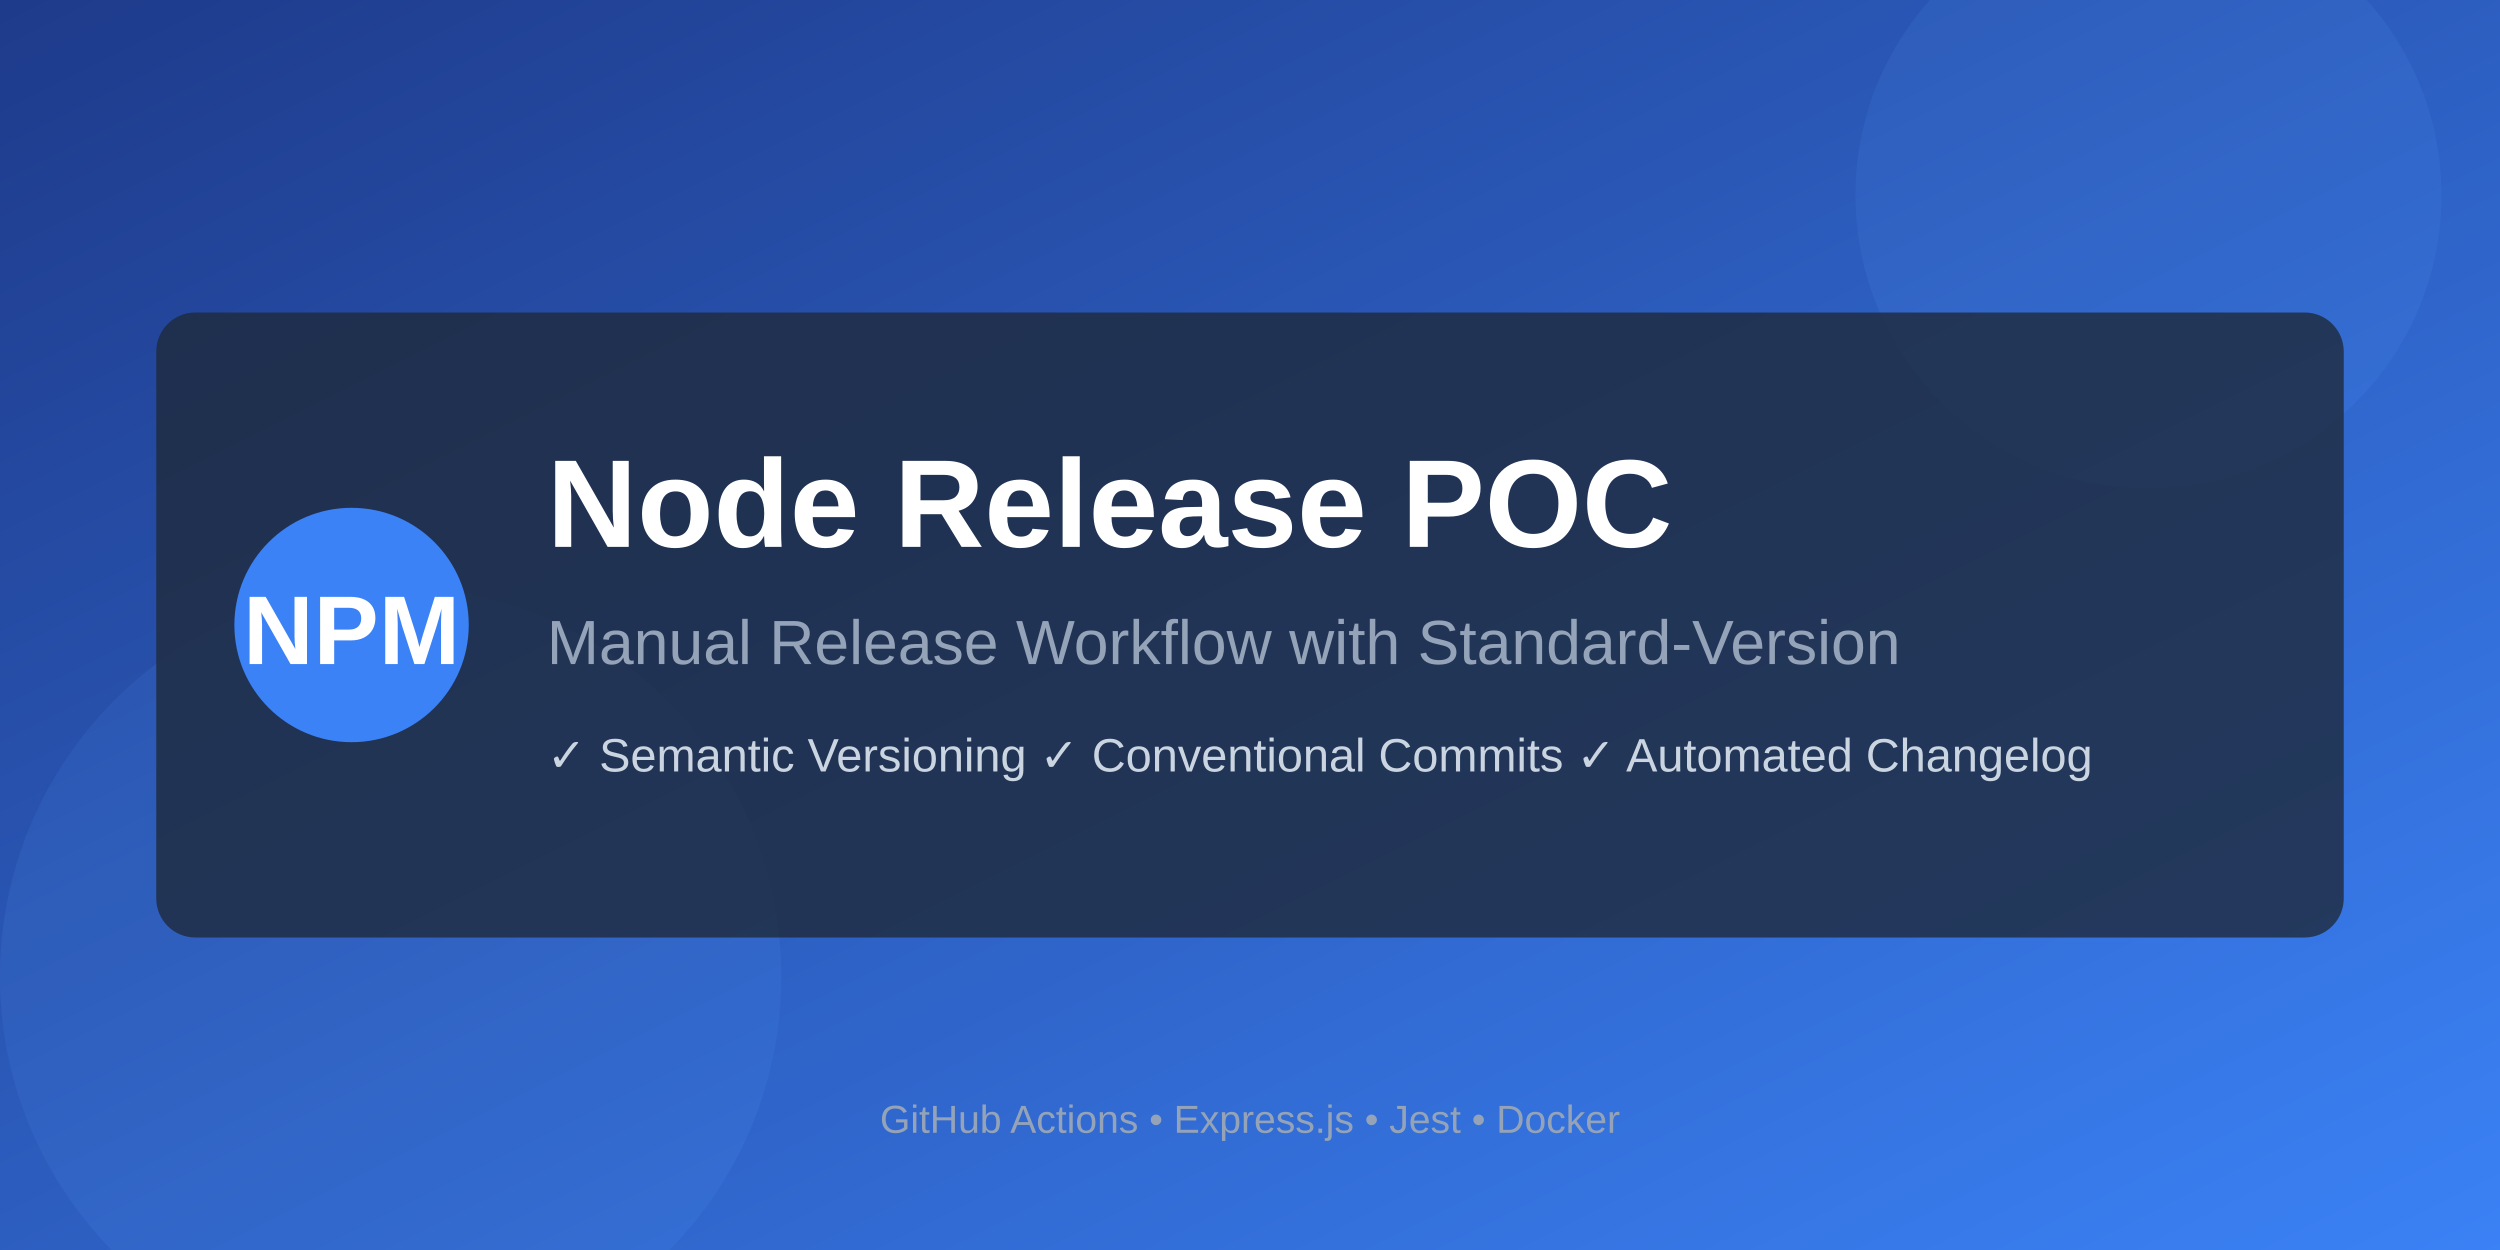
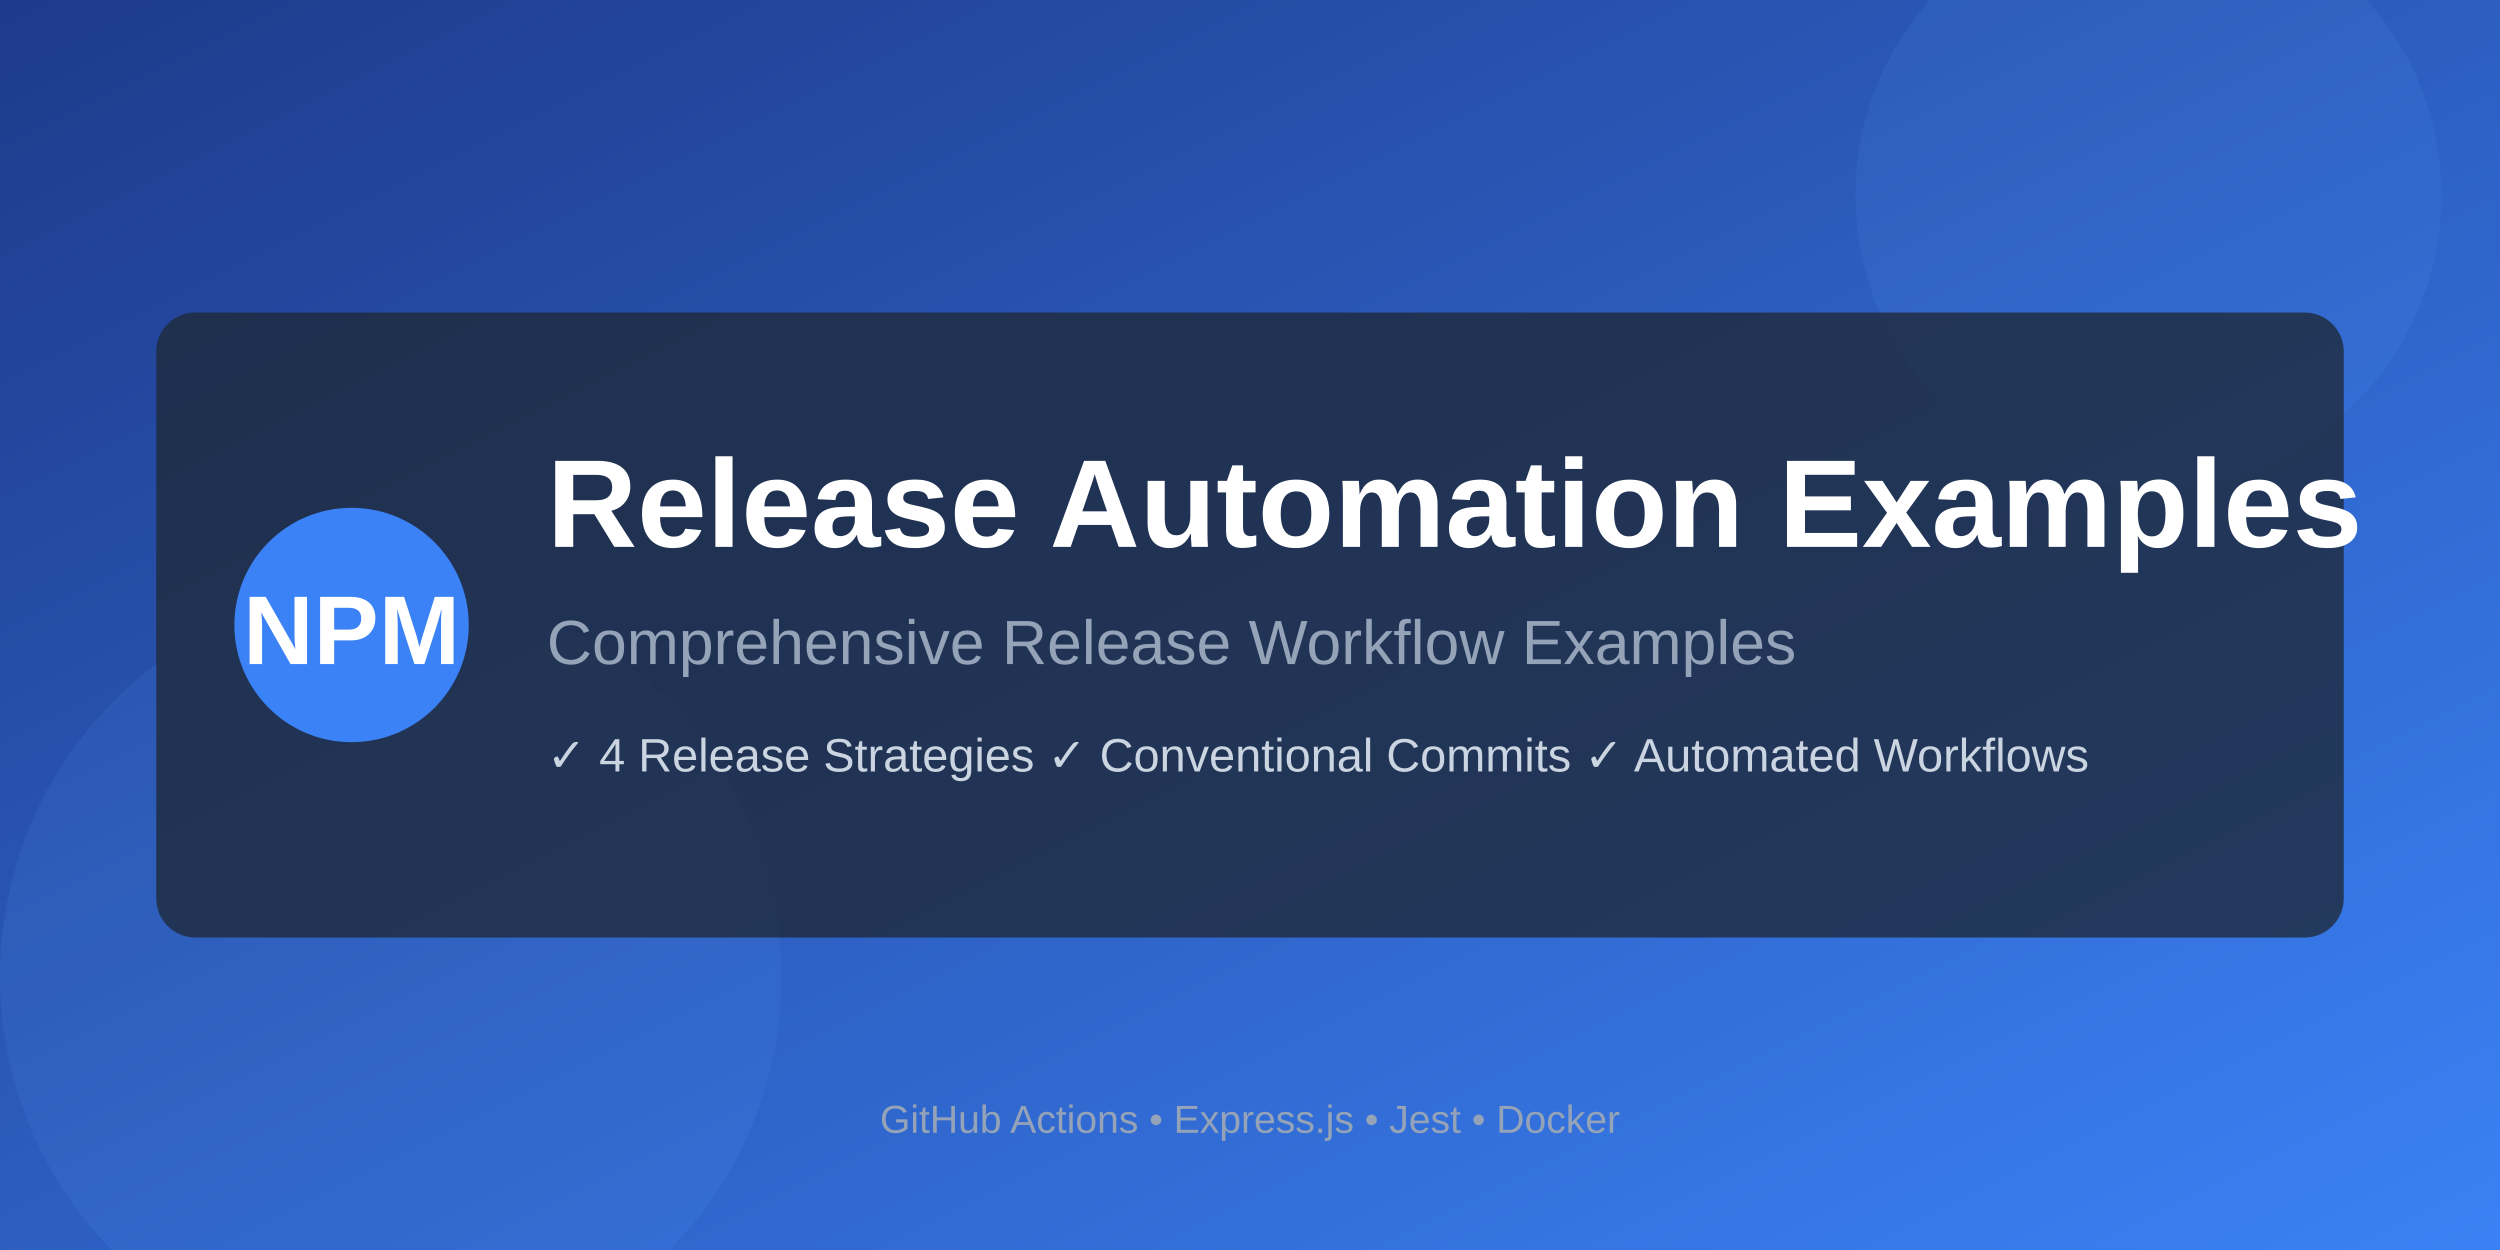
<svg xmlns="http://www.w3.org/2000/svg" width="1280" height="640">
  <defs>
    <linearGradient id="grad1" x1="0%" y1="0%" x2="100%" y2="100%">
      <stop offset="0%" style="stop-color:#1e3a8a;stop-opacity:1" />
      <stop offset="100%" style="stop-color:#3b82f6;stop-opacity:1" />
    </linearGradient>
  </defs>
  <rect width="1280" height="640" fill="url(#grad1)" />
  <circle cx="1100" cy="100" r="150" fill="#60a5fa" opacity="0.1" />
  <circle cx="200" cy="500" r="200" fill="#60a5fa" opacity="0.1" />
  <rect x="80" y="160" width="1120" height="320" rx="20" fill="#1e293b" opacity="0.8" />
  <circle cx="180" cy="320" r="60" fill="#3b82f6" />
  <text x="180" y="340" font-family="Arial, sans-serif" font-size="50" fill="white" text-anchor="middle" font-weight="bold">NPM</text>
  <text x="280" y="280" font-family="Arial, sans-serif" font-size="64" fill="white" font-weight="bold">
-     Node Release POC
+     Release Automation Examples
  </text>
  <text x="280" y="340" font-family="Arial, sans-serif" font-size="32" fill="#94a3b8">
-     Manual Release Workflow with Standard-Version
+     Comprehensive Release Workflow Examples
  </text>
  <text x="280" y="395" font-family="Arial, sans-serif" font-size="24" fill="#cbd5e1">
-     ✓ Semantic Versioning  ✓ Conventional Commits  ✓ Automated Changelog
+     ✓ 4 Release Strategies  ✓ Conventional Commits  ✓ Automated Workflows
  </text>
  <text x="640" y="580" font-family="Arial, sans-serif" font-size="20" fill="#94a3b8" text-anchor="middle">
    GitHub Actions • Express.js • Jest • Docker
  </text>
</svg>
